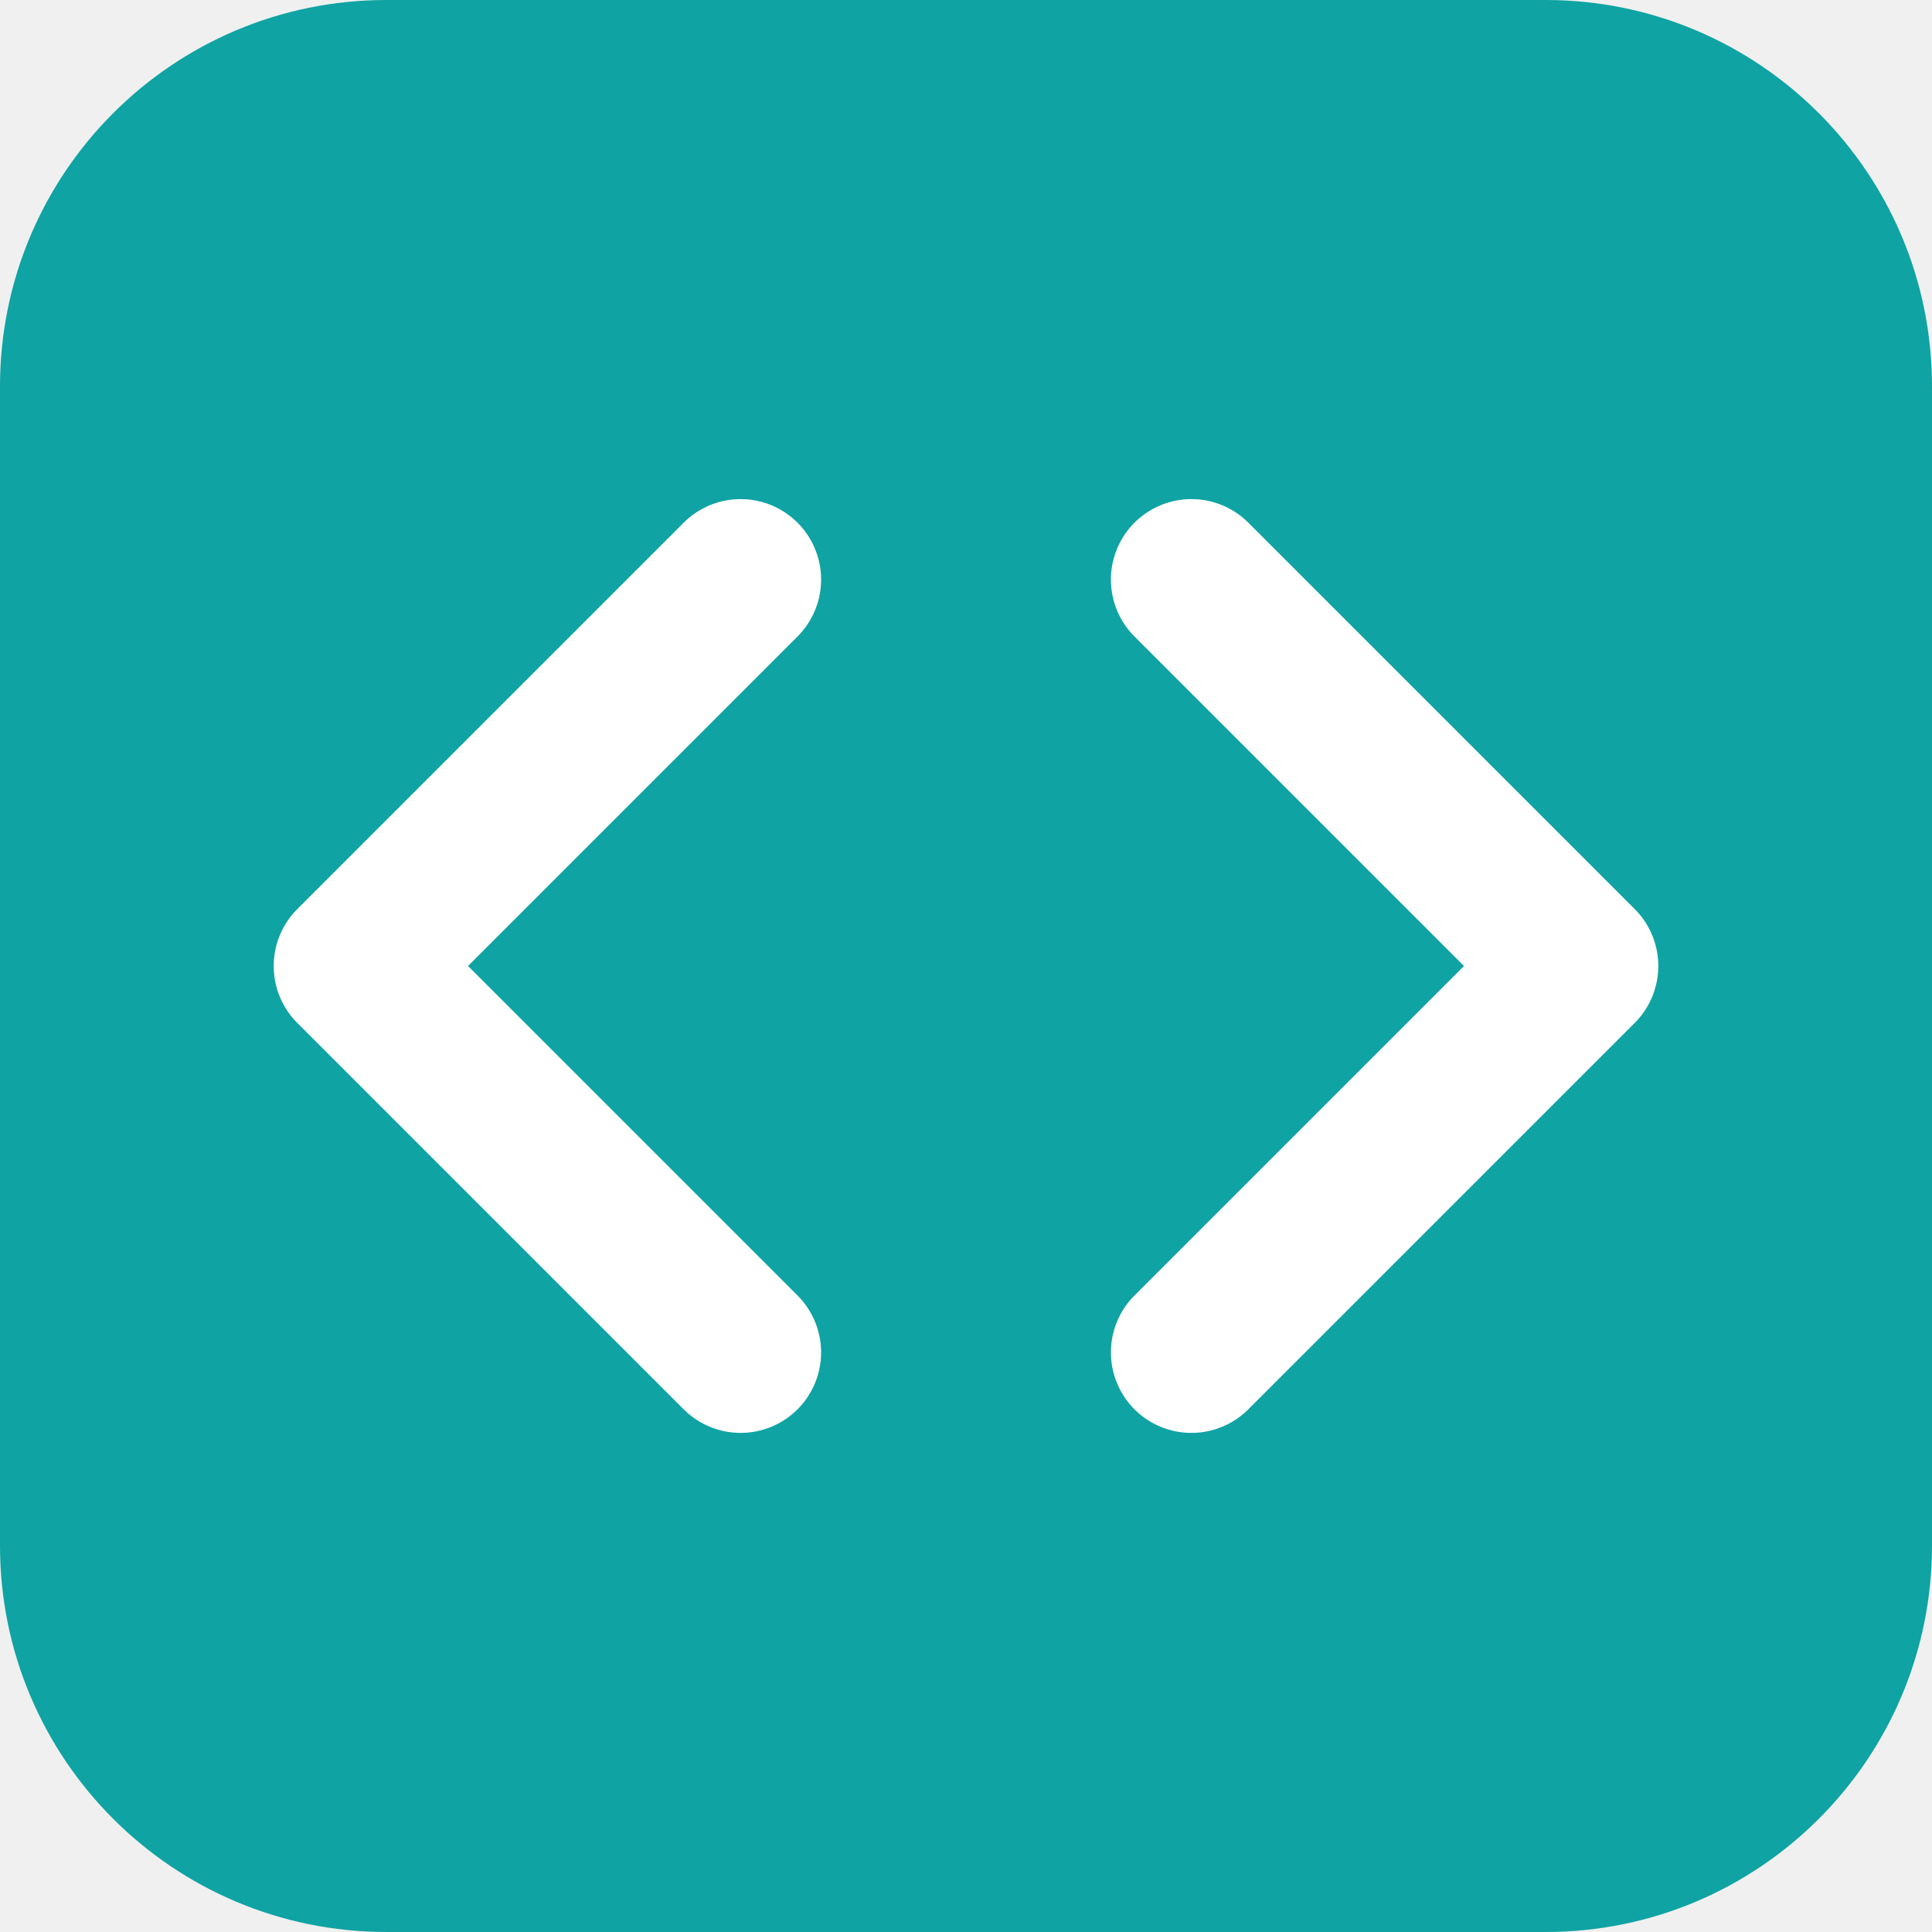
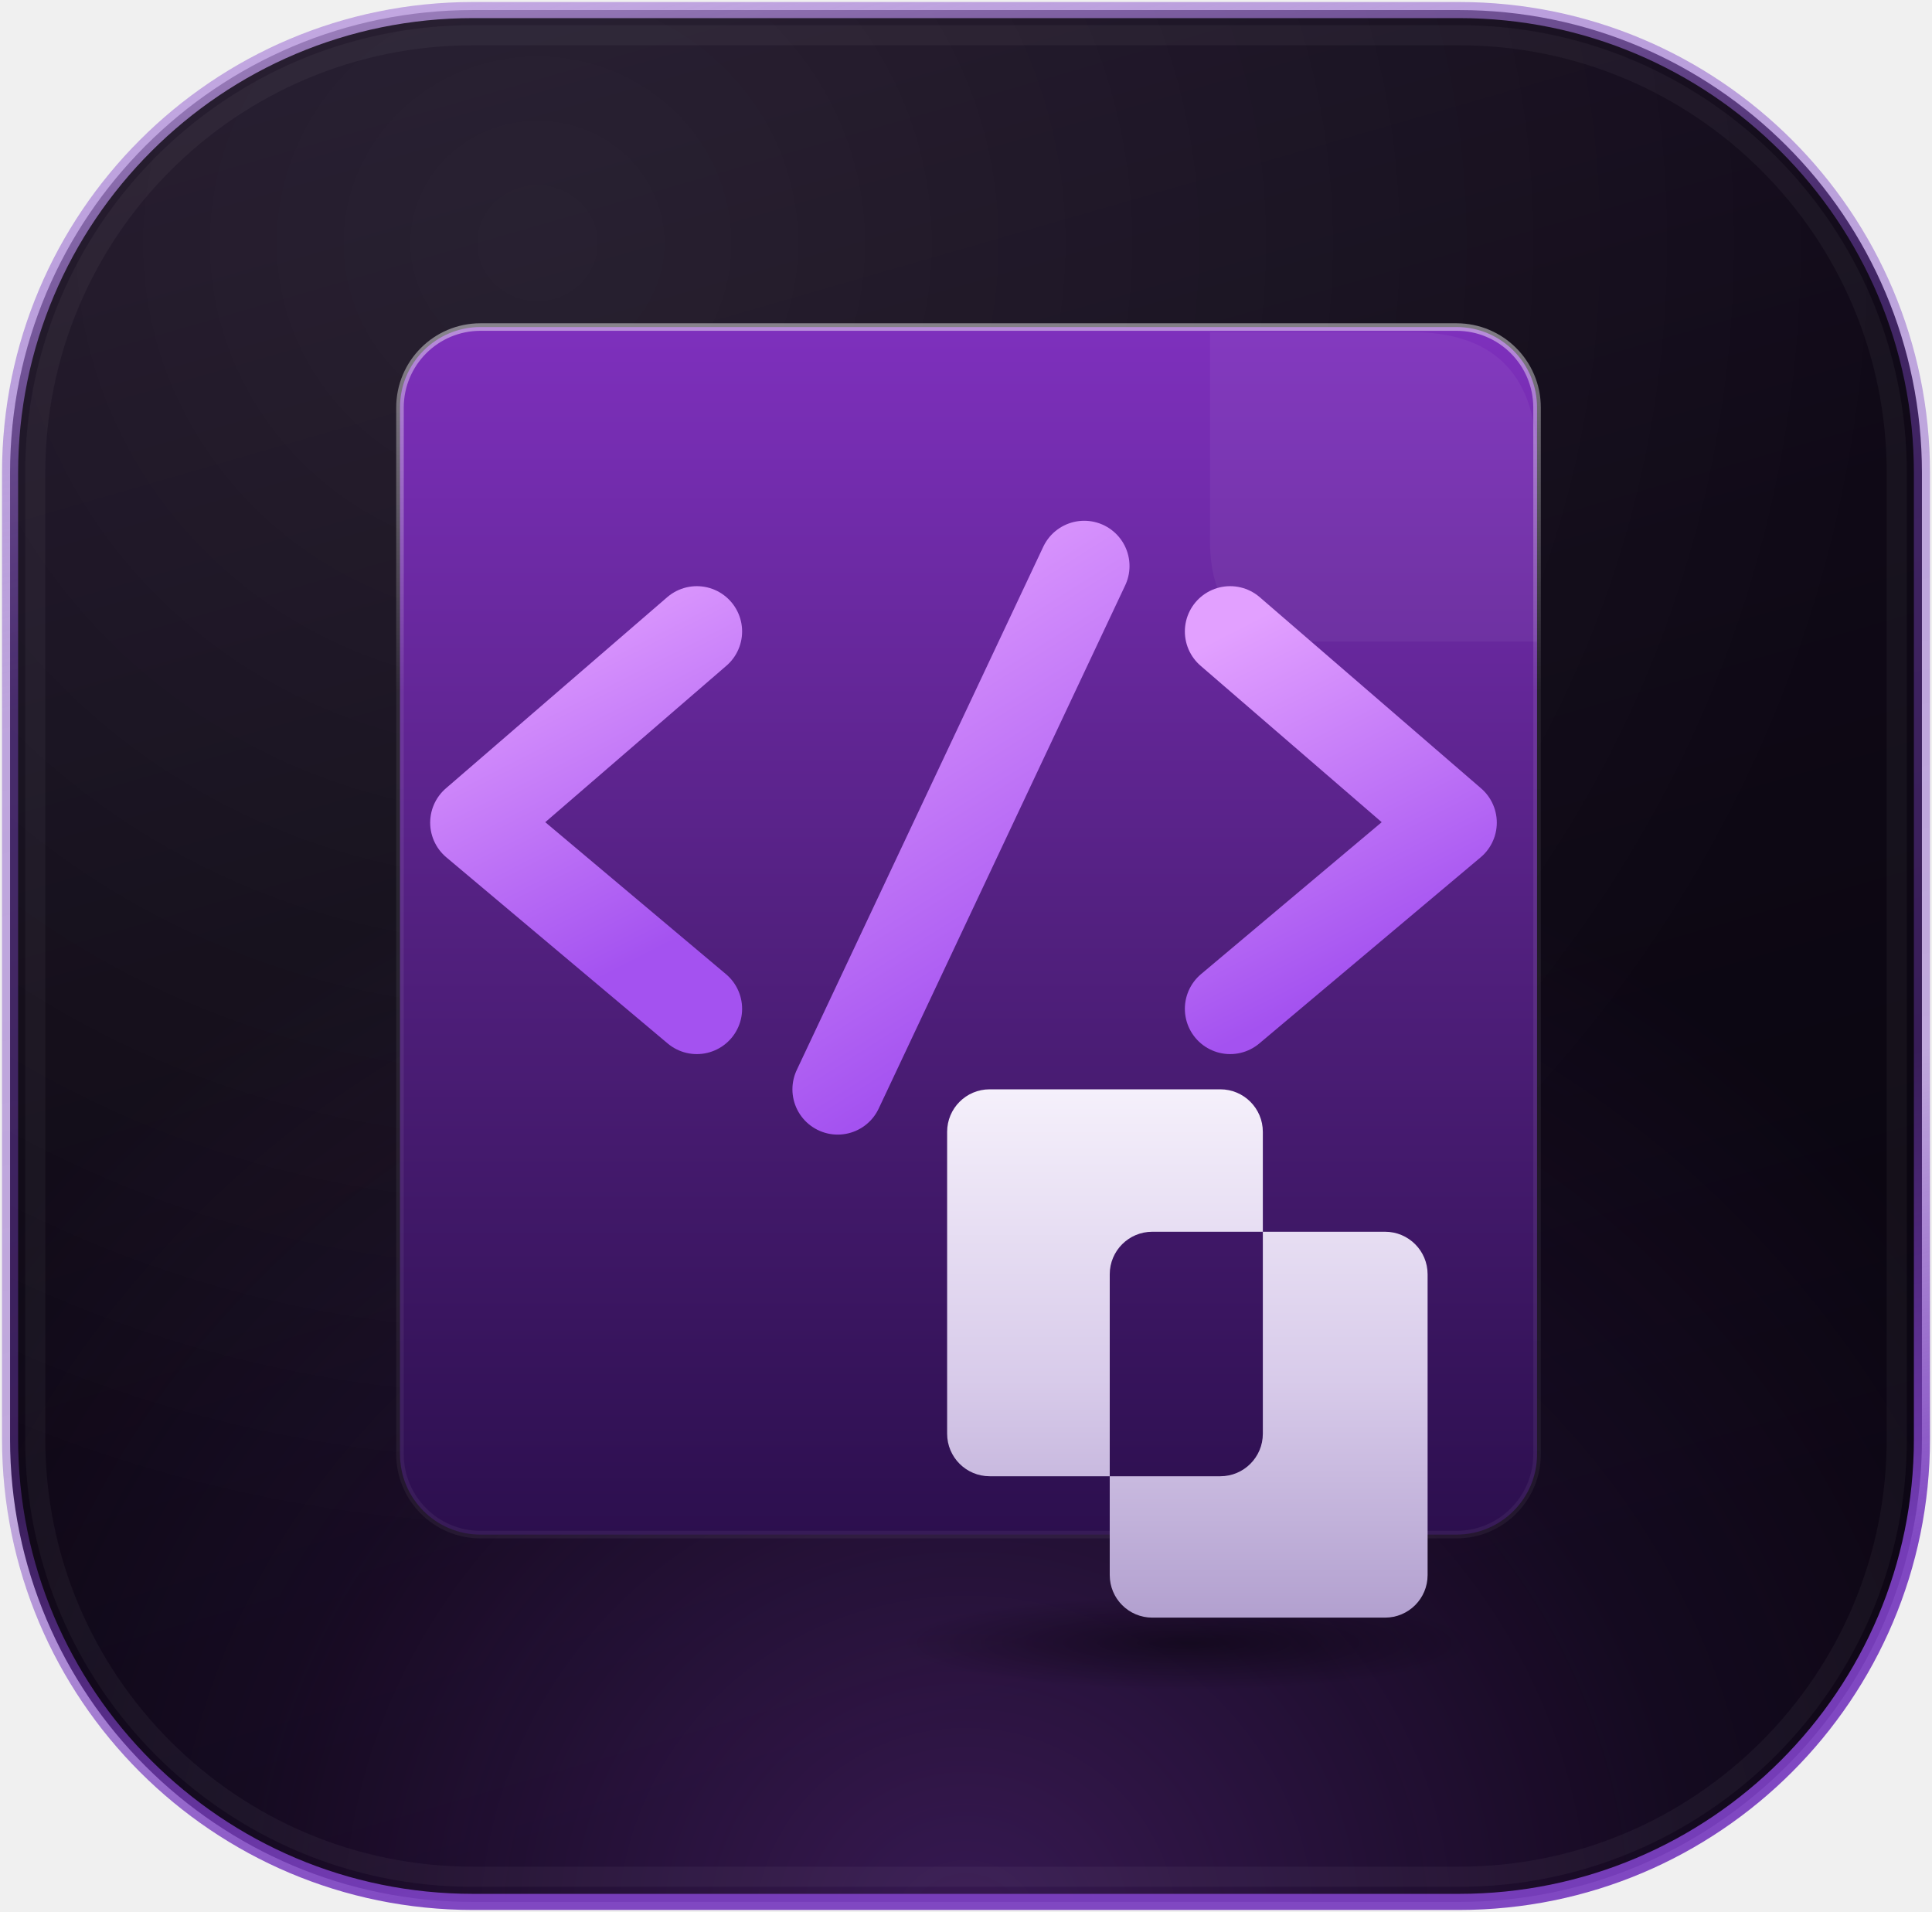
- <svg xmlns="http://www.w3.org/2000/svg" width="240" height="240" viewBox="0 0 240 240" fill="none">
-   <rect width="240" height="240" rx="48" fill="#0FA3A3" />
-   <path d="M92 72L44 120L92 168M148 72L196 120L148 168" stroke="white" stroke-width="20" stroke-linecap="round" stroke-linejoin="round" />
+ <svg xmlns="http://www.w3.org/2000/svg" width="192" height="190" viewBox="0 0 192 190" fill="none">
+   <defs>
+     <linearGradient id="html-tf" x1="0" y1="0" x2="0.3" y2="1">
+       <stop offset="0" stop-color="#1a1024" />
+       <stop offset=".5" stop-color="#0f0916" />
+       <stop offset="1" stop-color="#09050f" />
+     </linearGradient>
+     <radialGradient id="html-tg" cx=".5" cy="1.02" r=".62" gradientTransform="translate(0 0)">
+       <stop offset="0" stop-color="#9a42e0" stop-opacity="0.32" />
+       <stop offset=".6" stop-color="#9a42e0" stop-opacity="0.080" />
+       <stop offset="1" stop-color="#9a42e0" stop-opacity="0" />
+     </radialGradient>
+     <radialGradient id="html-th" cx=".28" cy=".12" r=".7">
+       <stop offset="0" stop-color="#fff" stop-opacity=".08" />
+       <stop offset="1" stop-color="#fff" stop-opacity="0" />
+     </radialGradient>
+     <linearGradient id="html-tr" x1="0" y1="0" x2="0.25" y2="1">
+       <stop offset="0" stop-color="#bea0e0" stop-opacity=".85" />
+       <stop offset=".35" stop-color="#7e48c4" stop-opacity=".45" />
+       <stop offset=".75" stop-color="#7a3fc0" stop-opacity=".40" />
+       <stop offset="1" stop-color="#7a3fc0" stop-opacity=".95" />
+     </linearGradient>
+     <radialGradient id="html-sh" cx=".5" cy=".5" r=".5">
+       <stop offset="0" stop-color="#000" stop-opacity=".55" />
+       <stop offset="1" stop-color="#000" stop-opacity="0" />
+     </radialGradient>
+     <linearGradient id="html-gf" gradientUnits="userSpaceOnUse" x1="0" y1="0" x2="0" y2="100">
+       <stop offset="0" stop-color="#f5f0fb" />
+       <stop offset=".55" stop-color="#d8cbea" />
+       <stop offset="1" stop-color="#b2a0cf" />
+     </linearGradient>
+     <g id="html-G">
+       <path fill-rule="evenodd" fill="url(#html-gf)" d="M8.05 0.00H51.71A8.05 8.05 0 0 1 59.76 8.05V65.19A8.05 8.05 0 0 1 51.71 73.24H8.05A8.05 8.05 0 0 1 0.00 65.19V8.05A8.05 8.05 0 0 1 8.05 0.00ZM38.83 26.96H82.90A8.05 8.05 0 0 1 90.95 35.01V91.95A8.05 8.05 0 0 1 82.90 100.00H38.83A8.05 8.05 0 0 1 30.78 91.95V35.01A8.05 8.05 0 0 1 38.83 26.96Z" />
+     </g>
+     <linearGradient id="html-page" x1="0" y1="0" x2="0" y2="1">
+       <stop offset="0" stop-color="#7e30bd" />
+       <stop offset="0.5" stop-color="#52207f" />
+       <stop offset="1" stop-color="#2c0f4e" />
+     </linearGradient>
+     <linearGradient id="html-sym" x1="0" y1="0" x2=".3" y2="1">
+       <stop offset="0" stop-color="#e2a0ff" />
+       <stop offset="1" stop-color="#a452f0" />
+     </linearGradient>
+     <linearGradient id="html-rim" x1="0" y1="0" x2="0" y2="1">
+       <stop offset="0" stop-color="#fff" stop-opacity="0.45" />
+       <stop offset="0.3" stop-color="#fff" stop-opacity="0.08" />
+       <stop offset="1" stop-color="#fff" stop-opacity="0.05" />
+     </linearGradient>
+   </defs>
+   <rect x="1" y="1" width="190" height="188" rx="46" fill="url(#html-tf)" />
+   <rect x="1" y="1" width="190" height="188" rx="46" fill="url(#html-tg)" />
+   <rect x="1" y="1" width="190" height="188" rx="46" fill="url(#html-th)" />
+   <rect x="1" y="1" width="190" height="188" rx="46" fill="none" stroke="url(#html-tr)" stroke-width="1.6" />
+   <rect x="3.5" y="3.5" width="185" height="183" rx="43.5" fill="none" stroke="#fff" stroke-opacity=".04" stroke-width="2" />
+   <g transform="translate(-9.75 -11.25) scale(.25)">
+     <rect x="198" y="175" width="452" height="480" rx="32" fill="url(#html-page)" />
+     <path d="M520 177H600Q648 177 650 225V300H560Q520 300 520 260Z" fill="#fff" fill-opacity=".05" />
+     <rect x="198" y="175" width="452" height="480" rx="32" fill="none" stroke="url(#html-rim)" stroke-width="3" />
+     <g fill="none" stroke="url(#html-sym)" stroke-width="36" stroke-linecap="round" stroke-linejoin="round">
+       <path d="M316 296L228 372L316 446" />
+       <path d="M528 296L616 372L528 446" />
+       <path d="M470 270L372 478" />
+     </g>
+     <ellipse cx="511.0" cy="698" rx="114.597" ry="18.9" fill="url(#html-sh)" opacity=".8" />
+     <use href="#html-G" transform="translate(415.50 478) scale(2.1)" />
+   </g>
</svg>
